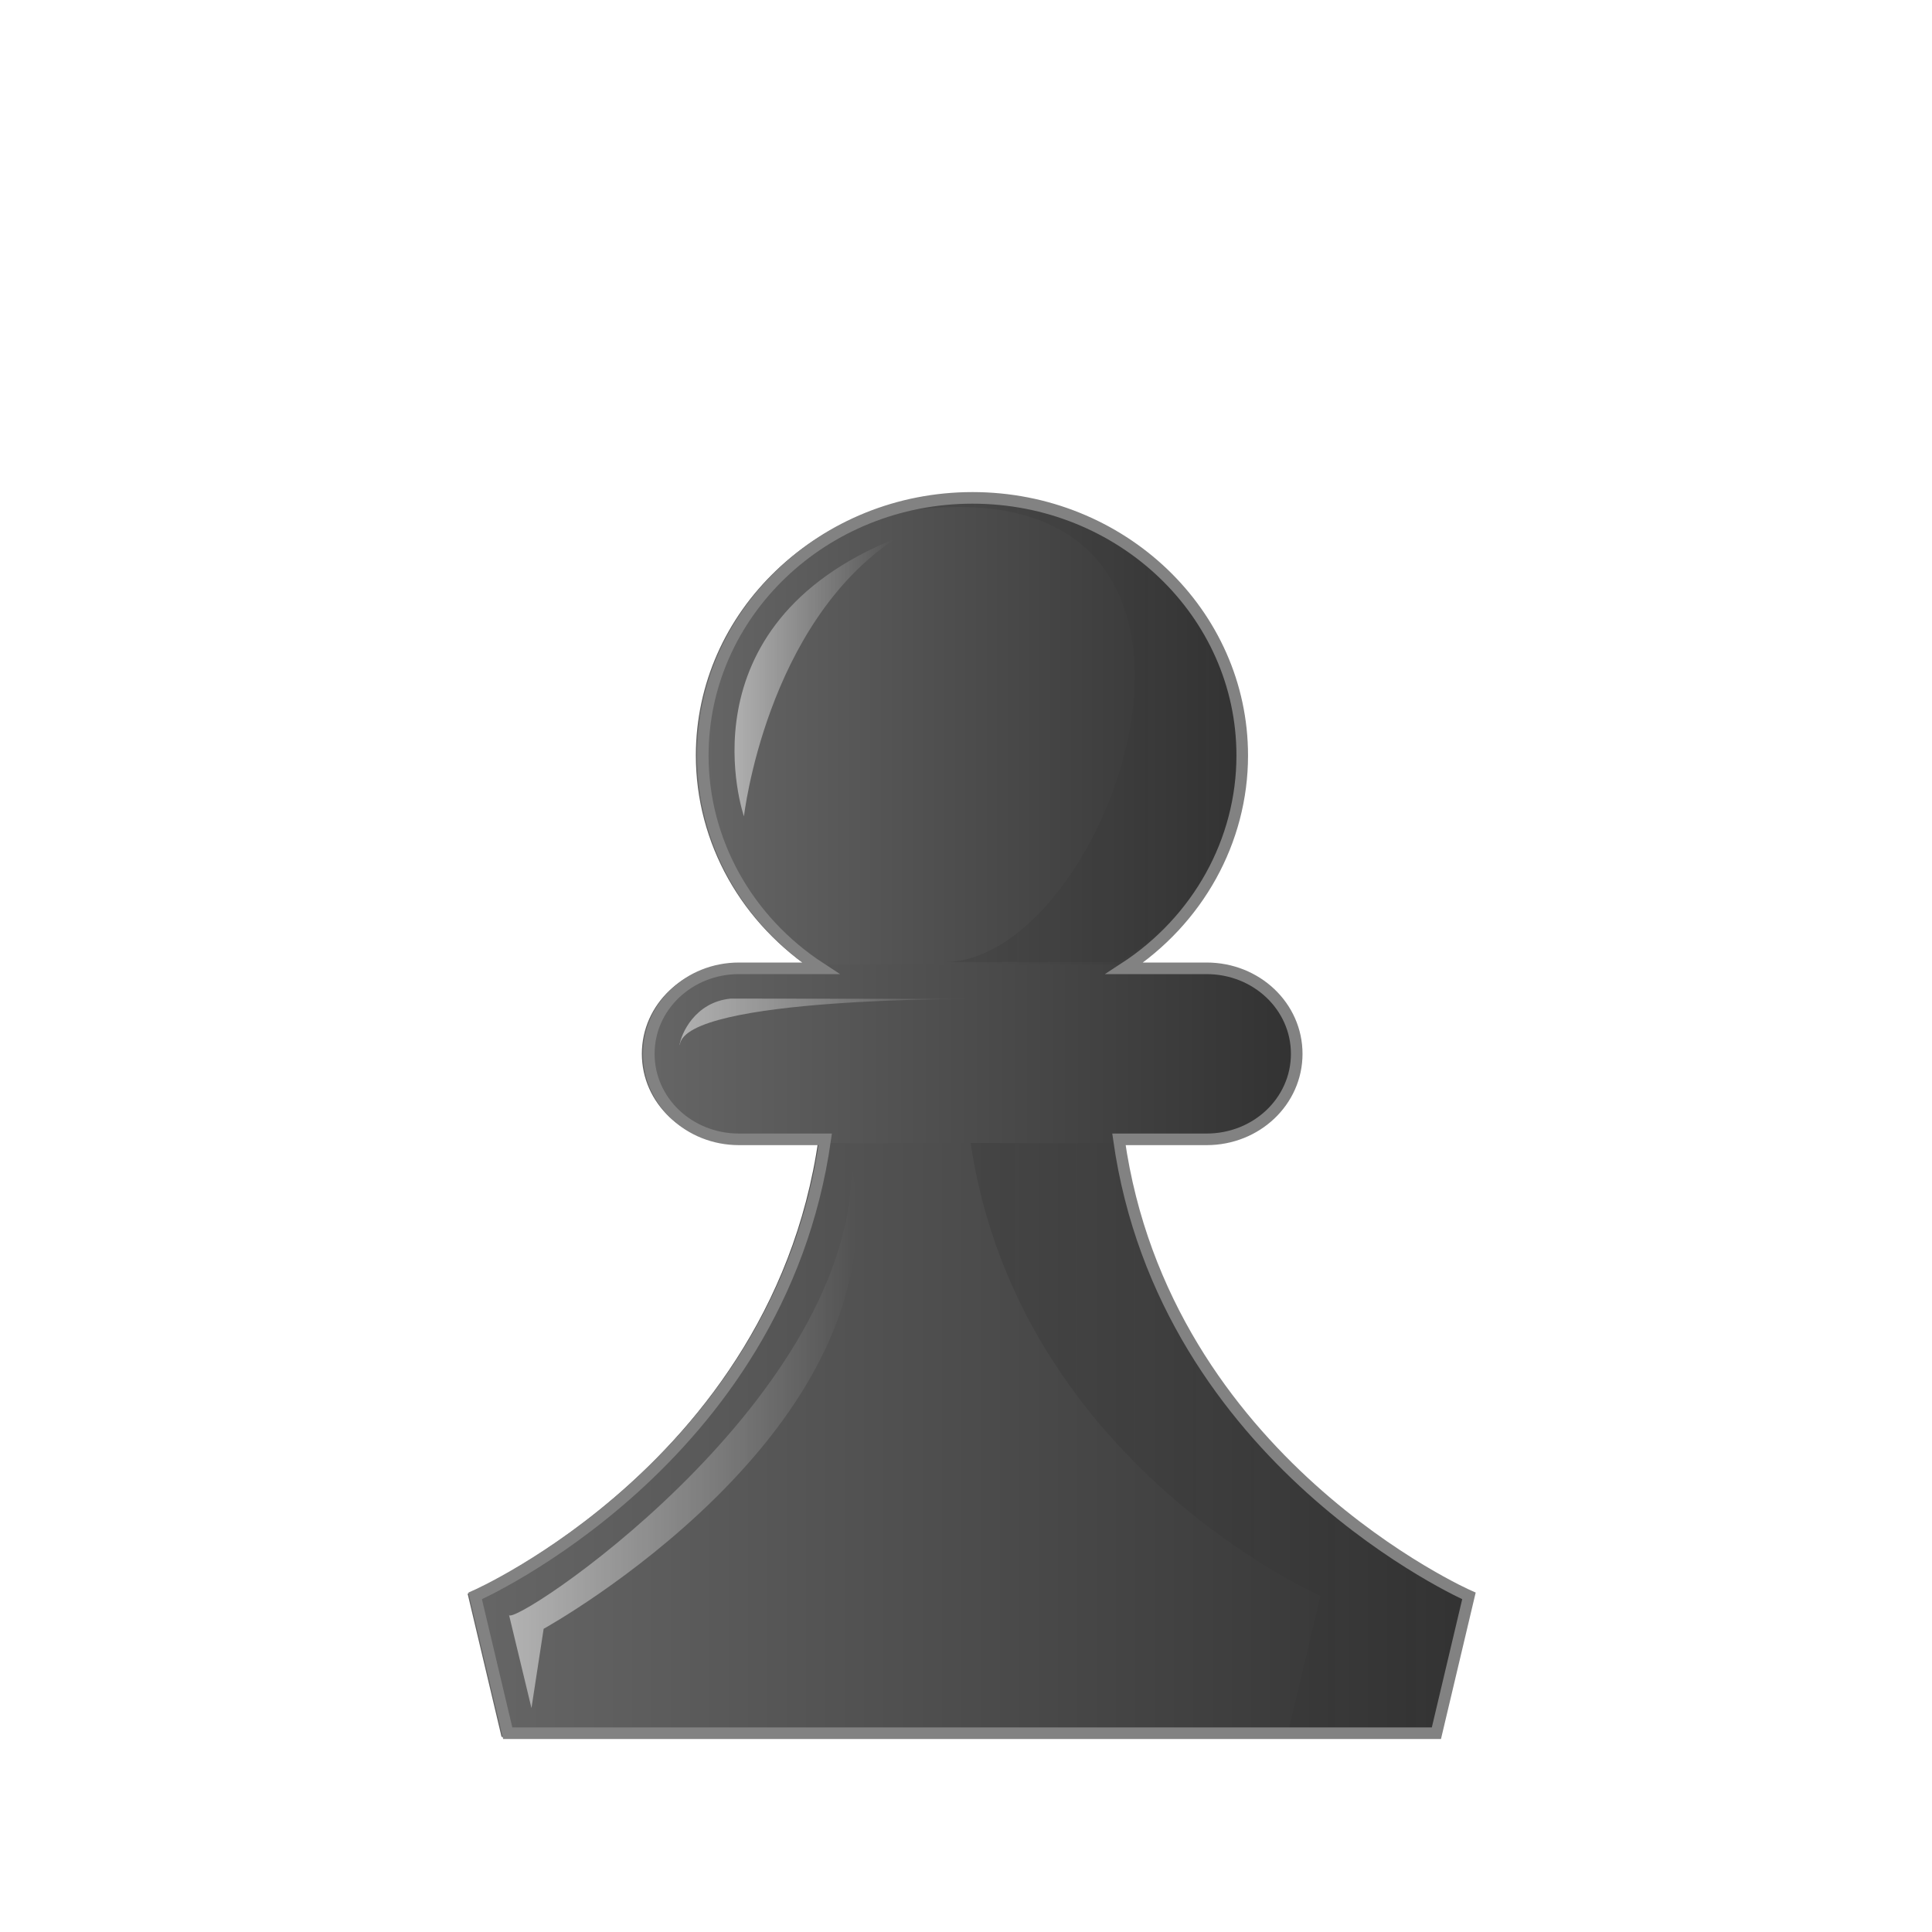
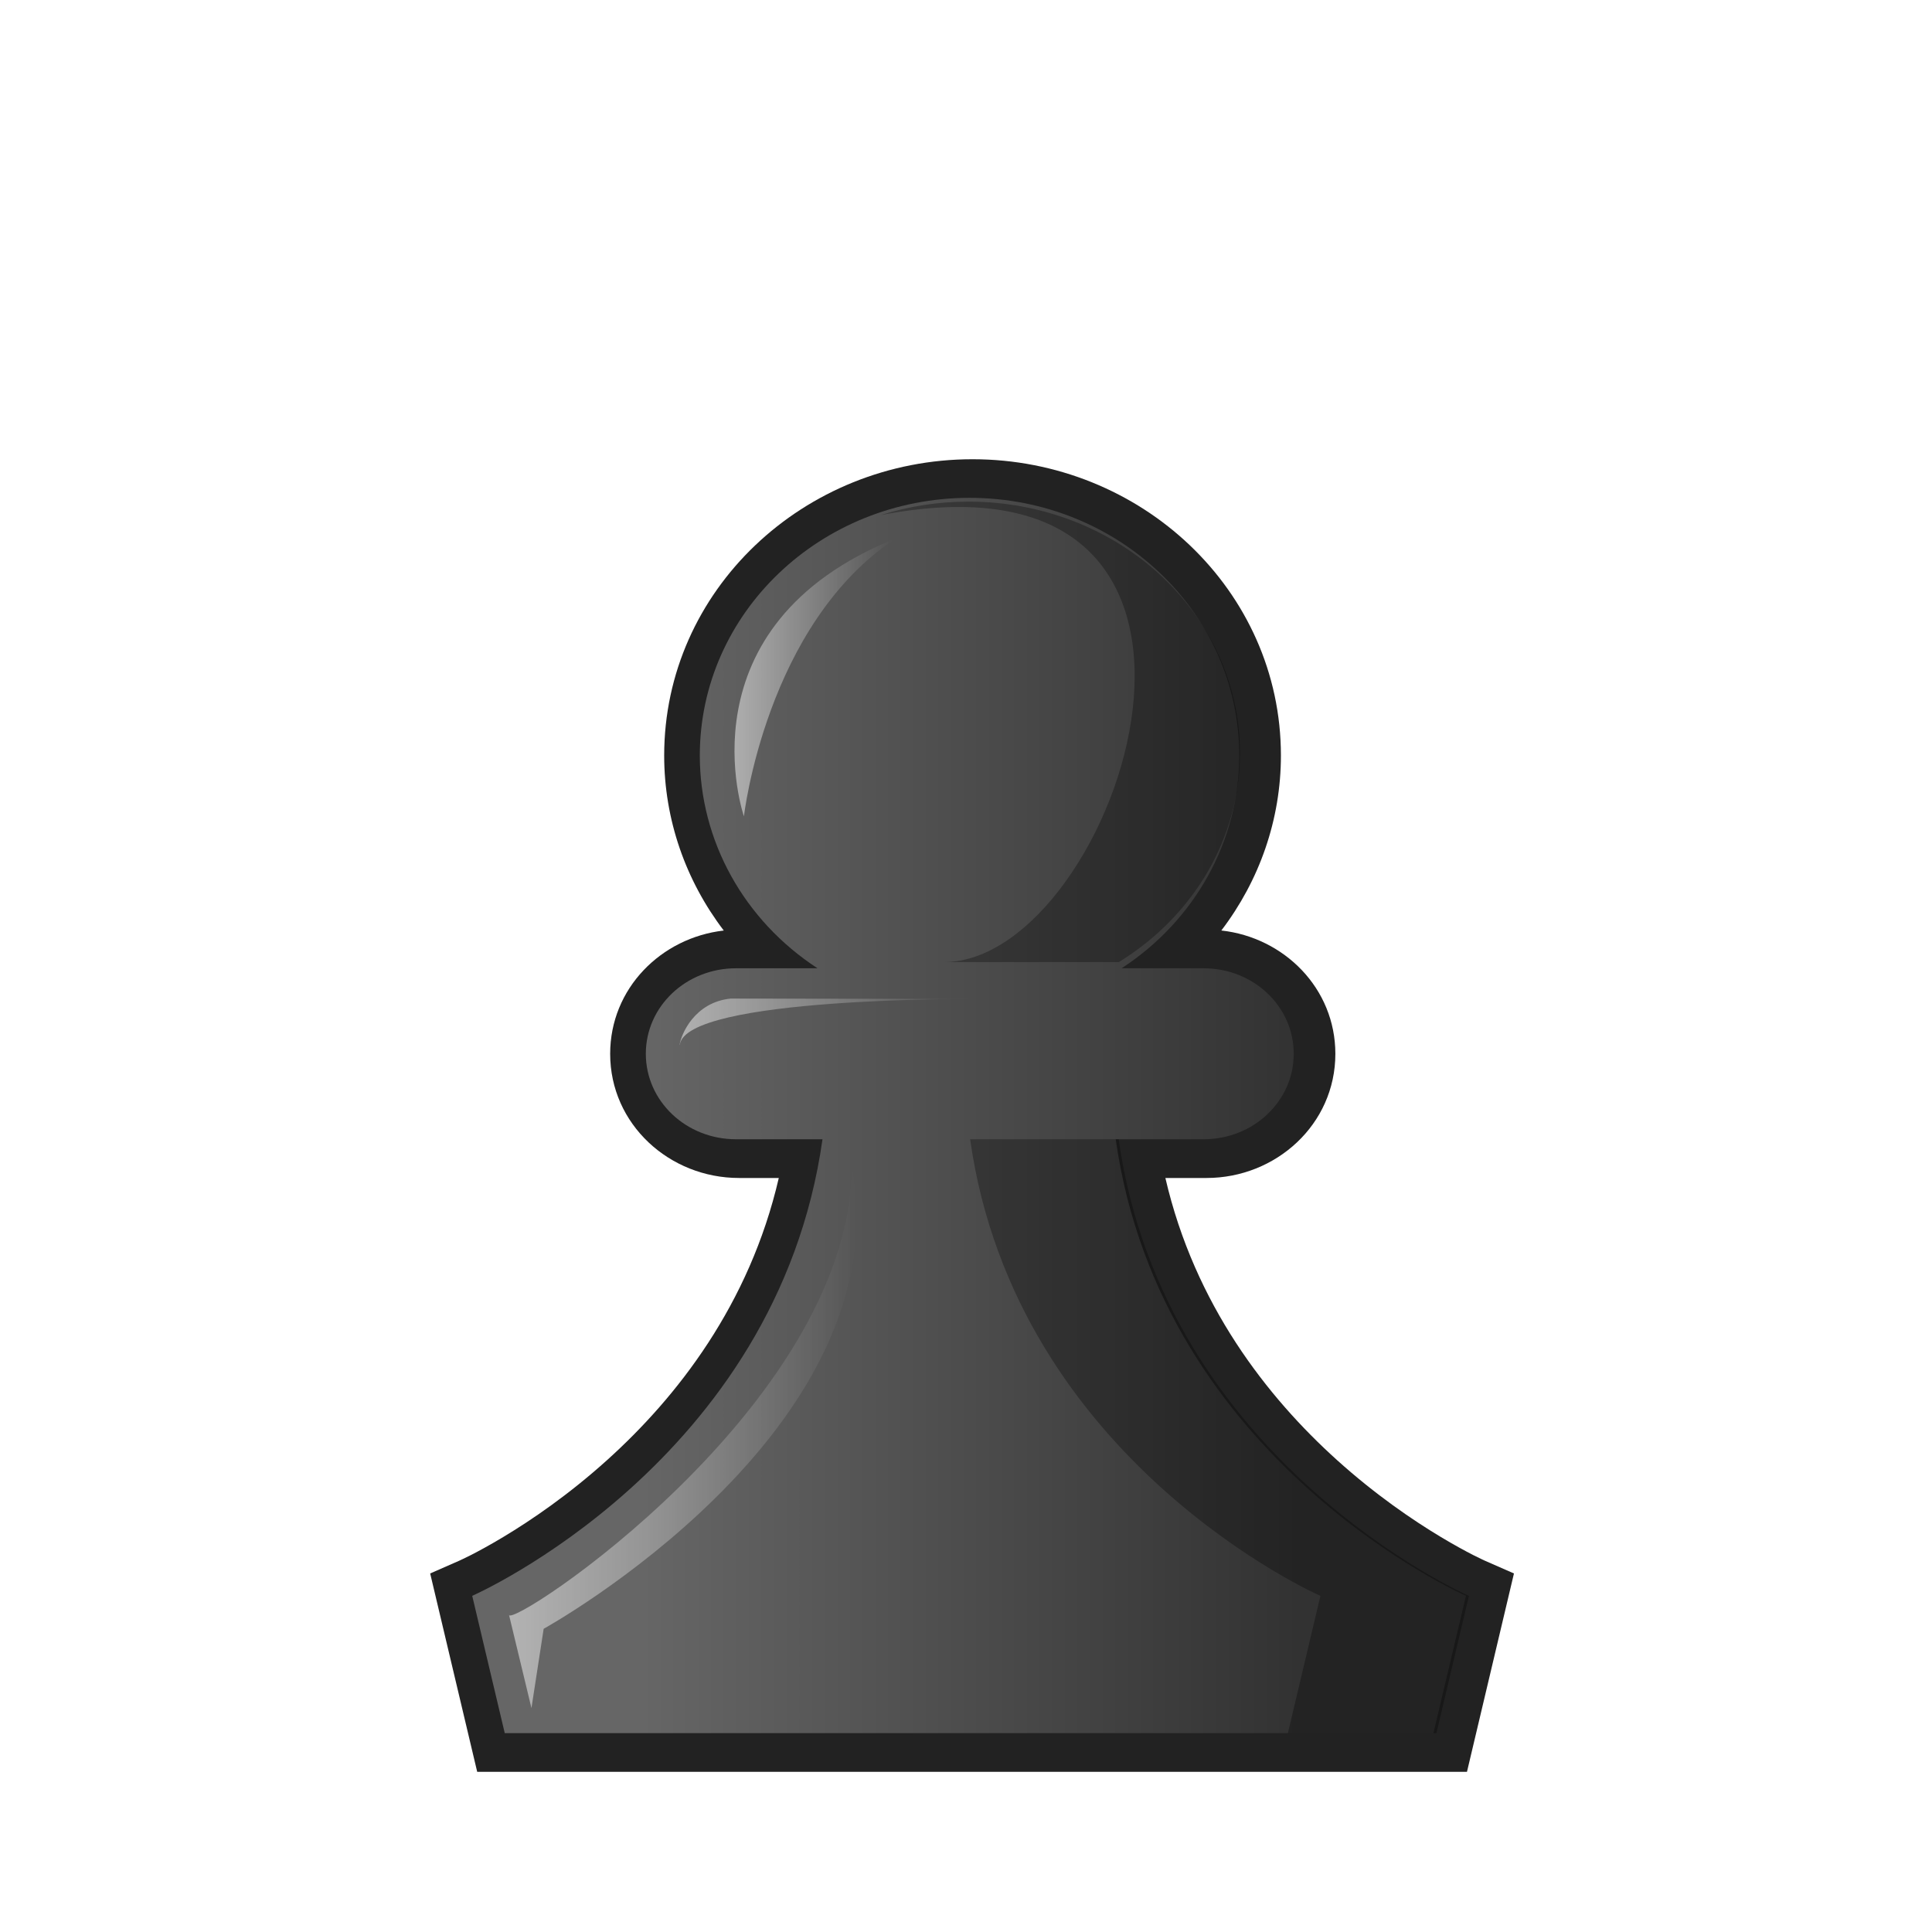
- <svg xmlns="http://www.w3.org/2000/svg" xmlns:xlink="http://www.w3.org/1999/xlink" width="50mm" height="50mm" clip-rule="evenodd" fill-rule="evenodd" image-rendering="optimizeQuality" shape-rendering="geometricPrecision" text-rendering="geometricPrecision" version="1.1" viewBox="0 0 50 50">
+ <svg xmlns="http://www.w3.org/2000/svg" width="50" height="50" viewBox="0 0 50 50" fill="none">
+   <path fill-rule="evenodd" clip-rule="evenodd" d="M38.419 40.386L38.42 40.387L39.181 40.721L37.965 45.855H12.35L11.133 40.721L11.894 40.387L11.896 40.386L11.906 40.381C11.917 40.376 11.935 40.368 11.96 40.356C12.009 40.333 12.085 40.296 12.185 40.246C12.384 40.144 12.675 39.988 13.032 39.773C13.746 39.344 14.713 38.688 15.714 37.785C17.516 36.16 19.395 33.768 20.155 30.486H19.125C17.331 30.486 15.791 29.101 15.791 27.273C15.791 25.58 17.111 24.267 18.731 24.082C17.746 22.79 17.189 21.211 17.189 19.553C17.189 15.276 20.805 11.885 25.169 11.885C29.533 11.885 33.15 15.275 33.15 19.553C33.15 21.211 32.593 22.79 31.608 24.081C33.233 24.261 34.559 25.577 34.559 27.273C34.559 29.1 33.02 30.486 31.226 30.486H30.16C30.92 33.768 32.799 36.16 34.6 37.785C35.601 38.688 36.568 39.344 37.282 39.773C37.639 39.988 37.93 40.144 38.129 40.246C38.229 40.296 38.305 40.333 38.354 40.356C38.367 40.362 38.377 40.367 38.386 40.371C38.395 40.376 38.402 40.379 38.408 40.381L38.419 40.386Z" fill="#222222" />
+   <path d="M21.157 25.059C19.253 23.818 18.111 21.757 18.111 19.552C18.111 15.869 21.236 12.884 25.092 12.884C28.947 12.884 32.072 15.869 32.072 19.552C32.072 21.757 30.931 23.818 29.027 25.059H31.148C32.441 25.059 33.482 26.046 33.482 27.271C33.482 28.497 32.441 29.484 31.148 29.484H28.875C30.055 37.844 37.939 41.3 37.939 41.3L37.097 44.854H13.063L12.221 41.3C12.221 41.3 20.106 37.844 21.286 29.484H19.048C17.755 29.484 16.714 28.497 16.714 27.271C16.714 26.046 17.755 25.059 19.048 25.059H21.157Z" fill="url(#paint0_linear_3_239)" />
+   <path opacity="0.5" fill-rule="evenodd" clip-rule="evenodd" d="M19.253 21.127C19.253 21.127 17.541 16.199 23.183 13.933C19.818 16.153 19.253 21.127 19.253 21.127Z" fill="url(#paint1_linear_3_239)" />
+   <path opacity="0.5" fill-rule="evenodd" clip-rule="evenodd" d="M17.593 27.042C17.733 25.794 25.299 25.853 25.299 25.853L18.912 25.843C17.971 25.936 17.624 26.775 17.589 27.04L17.593 27.042Z" fill="url(#paint2_linear_3_239)" />
+   <path opacity="0.5" fill-rule="evenodd" clip-rule="evenodd" d="M13.754 44.205L13.172 41.789C13.172 42.193 21.947 36.434 22.049 30.241C23.296 37.06 14.07 42.153 14.07 42.153L13.754 44.205Z" fill="url(#paint3_linear_3_239)" />
+   <path opacity="0.3" d="M25.107 29.484H28.951C30.131 37.845 38.016 41.301 38.016 41.301L37.174 44.855H33.33L34.172 41.301C34.172 41.301 26.287 37.844 25.107 29.484Z" fill="black" />
+   <path opacity="0.3" fill-rule="evenodd" clip-rule="evenodd" d="M25.064 12.982C24.271 12.982 23.51 13.105 22.799 13.329C33.475 11.291 28.956 24.899 24.426 24.899L28.955 24.899C30.913 23.694 32.09 21.662 32.09 19.485C32.09 15.894 28.945 12.982 25.064 12.982V12.982Z" fill="black" />
  <defs>
-     <linearGradient id="FFF">
-       <stop stop-color="#666" offset="0" />
-       <stop stop-color="#323232" offset="1" />
+     <linearGradient id="paint0_linear_3_239" x1="16.604" y1="27.265" x2="33.598" y2="27.265" gradientUnits="userSpaceOnUse">
+       <stop stop-color="#666666" />
+       <stop offset="1" stop-color="#323232" />
    </linearGradient>
-     <linearGradient id="linearGradient5891" x1="1765.8" x2="1790.9" y1="1045.8" y2="1045.8" gradientUnits="userSpaceOnUse" xlink:href="#FFF" />
-     <linearGradient id="linearGradient5887" x1="1771.5" x2="1785.2" y1="1028.2" y2="1028.2" gradientUnits="userSpaceOnUse" xlink:href="#FFF" />
-     <linearGradient id="linearGradient5794" x1="1778.2" x2="1790.7" y1="1045.8" y2="1045.8" gradientUnits="userSpaceOnUse" xlink:href="#linearGradient4089" />
-     <linearGradient id="linearGradient4089">
-       <stop offset="0" />
-       <stop stop-opacity="0" offset="1" />
+     <linearGradient id="paint1_linear_3_239" x1="18.942" y1="17.539" x2="23.093" y2="17.539" gradientUnits="userSpaceOnUse">
+       <stop stop-color="white" />
+       <stop offset="1" stop-color="white" stop-opacity="0" />
    </linearGradient>
-     <linearGradient id="linearGradient5889" x1="6553.9" x2="6615.8" y1="3964.9" y2="3964.9" gradientUnits="userSpaceOnUse" xlink:href="#FFF" />
-     <linearGradient id="linearGradient5800" x1="1776.1" x2="1785.1" y1="1028.2" y2="1028.2" gradientUnits="userSpaceOnUse" xlink:href="#linearGradient4089" />
-     <linearGradient id="linearGradient5802" x1="1772.4" x2="1776.4" y1="1026.7" y2="1026.7" gradientUnits="userSpaceOnUse" xlink:href="#linearGradient4161" />
-     <linearGradient id="linearGradient4161">
-       <stop stop-color="#fff" offset="0" />
-       <stop stop-color="#fff" stop-opacity="0" offset="1" />
+     <linearGradient id="paint2_linear_3_239" x1="17.49" y1="26.46" x2="25.271" y2="26.46" gradientUnits="userSpaceOnUse">
+       <stop stop-color="white" />
+       <stop offset="1" stop-color="white" stop-opacity="0" />
    </linearGradient>
-     <linearGradient id="linearGradient5804" x1="1771" x2="1778.5" y1="1035.9" y2="1035.9" gradientUnits="userSpaceOnUse" xlink:href="#linearGradient4161" />
-     <linearGradient id="linearGradient5807" x1="1766.9" x2="1775.5" y1="1047" y2="1047" gradientUnits="userSpaceOnUse" xlink:href="#linearGradient4161" />
+     <linearGradient id="paint3_linear_3_239" x1="13.236" y1="37.223" x2="22.159" y2="37.223" gradientUnits="userSpaceOnUse">
+       <stop stop-color="white" />
+       <stop offset="1" stop-color="white" stop-opacity="0" />
+     </linearGradient>
  </defs>
-   <g transform="matrix(1.0376 0 0 .96964 -1820.1 -977.99)" stroke-width=".997">
-     <path d="m1774.8 1036.7c0.074 10.306-8.878 14.505-8.878 14.505l0.812 3.665h23.163l0.811-3.665s-8.951-4.199-8.877-14.505z" fill="url(#linearGradient5891)" stroke="url(#linearGradient5891)" stroke-width=".199" />
-     <path d="m1774.6 1034.5c-1.875-1.275-3.001-3.424-3.001-5.725 0-3.798 3.012-6.876 6.728-6.876 3.715 0 6.728 3.079 6.728 6.876v0c0 2.302-1.127 4.451-3.002 5.725z" fill="url(#linearGradient5887)" stroke="url(#linearGradient5887)" stroke-linecap="round" stroke-linejoin="round" stroke-width=".199" style="paint-order:normal" />
-     <path d="m1778.2 1036.7c-0.074 10.306 8.877 14.506 8.877 14.506l-0.811 3.665h3.705l0.811-3.665s-8.951-4.199-8.877-14.506z" fill="url(#linearGradient5794)" opacity=".1" />
-     <path transform="matrix(.26458 0 0 .26458 36.116 -12.303)" d="m6562.8 3956.3c-4.709 0-8.5 3.846-8.5 8.625s3.791 8.625 8.5 8.625h44.078c4.709 0 8.5-3.846 8.5-8.625s-3.791-8.625-8.5-8.625z" fill="url(#linearGradient5889)" stroke="url(#linearGradient5889)" stroke-linecap="round" stroke-linejoin="round" stroke-width=".754" style="paint-order:normal" />
-     <path d="m1778.3 1022c-0.764 0-1.498 0.127-2.183 0.358 10.289-2.102 5.933 11.932 1.568 11.932l4.365 5e-4c1.887-1.243 3.022-3.339 3.022-5.584 0-3.704-3.032-6.706-6.772-6.706z" fill="url(#linearGradient5800)" opacity=".1" style="paint-order:normal" />
-     <path d="m1772.7 1030.4s-1.651-5.082 3.788-7.419c-3.244 2.29-3.788 7.419-3.788 7.419z" fill="url(#linearGradient5802)" opacity=".5" />
-     <path d="m1771.1 1036.5c0.134-1.286 7.426-1.226 7.426-1.226l-6.156-0.01c-0.906 0.096-1.241 0.961-1.275 1.235z" fill="url(#linearGradient5804)" opacity=".5" />
-     <path d="m1767.4 1054.2-0.561-2.491c0 0.416 8.457-5.523 8.556-11.91 1.201 7.032-7.691 12.285-7.691 12.285z" fill="url(#linearGradient5807)" opacity=".5" />
-   </g>
-   <path d="m25.169 12.885c-3.855 0-6.981 2.986-6.981 6.668 0 2.206 1.143 4.266 3.049 5.507h-2.112c-1.293 0-2.334 0.987-2.334 2.213 0 1.226 1.041 2.213 2.334 2.213h2.232c-1.182 8.357-9.059 11.816-9.059 11.816l0.842 3.553h24.034l0.842-3.553s-7.876-3.459-9.058-11.816h2.268c1.293 0 2.333-0.987 2.333-2.213 0-1.226-1.04-2.213-2.333-2.213h-2.126c1.906-1.241 3.049-3.301 3.049-5.507 0-3.682-3.125-6.668-6.981-6.668z" fill="none" stroke="#828282" stroke-width=".3" />
</svg>
